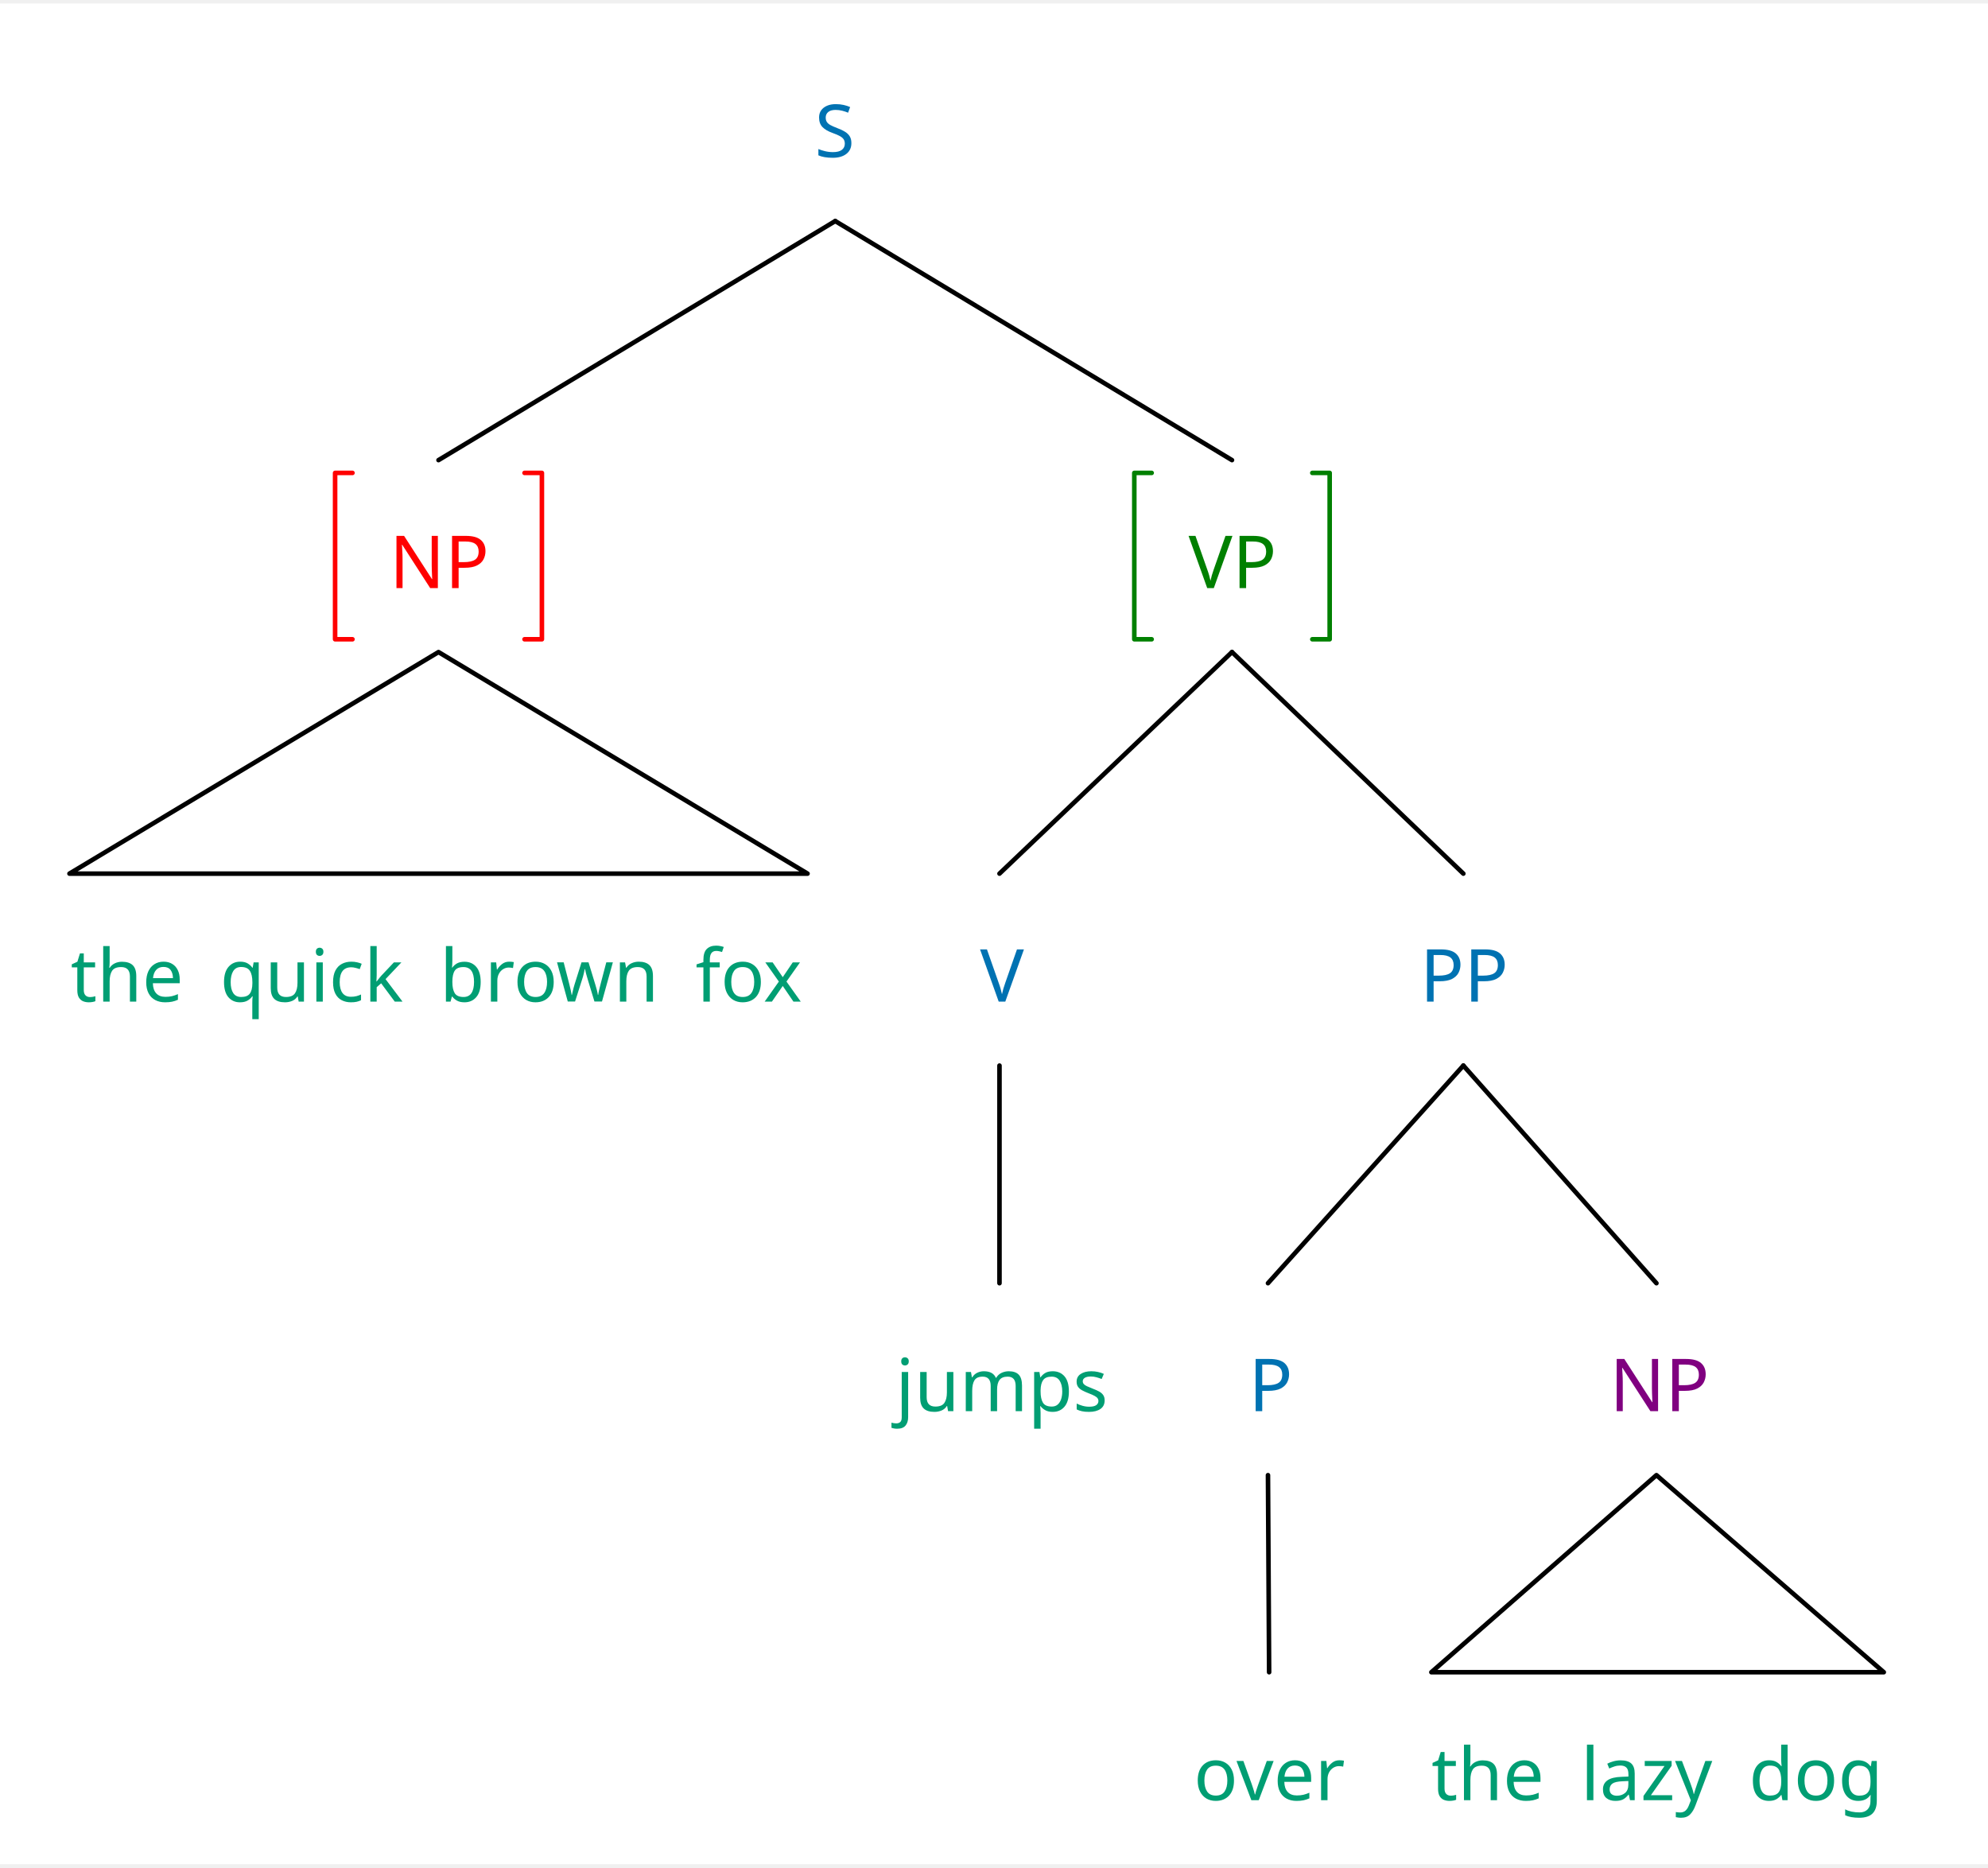
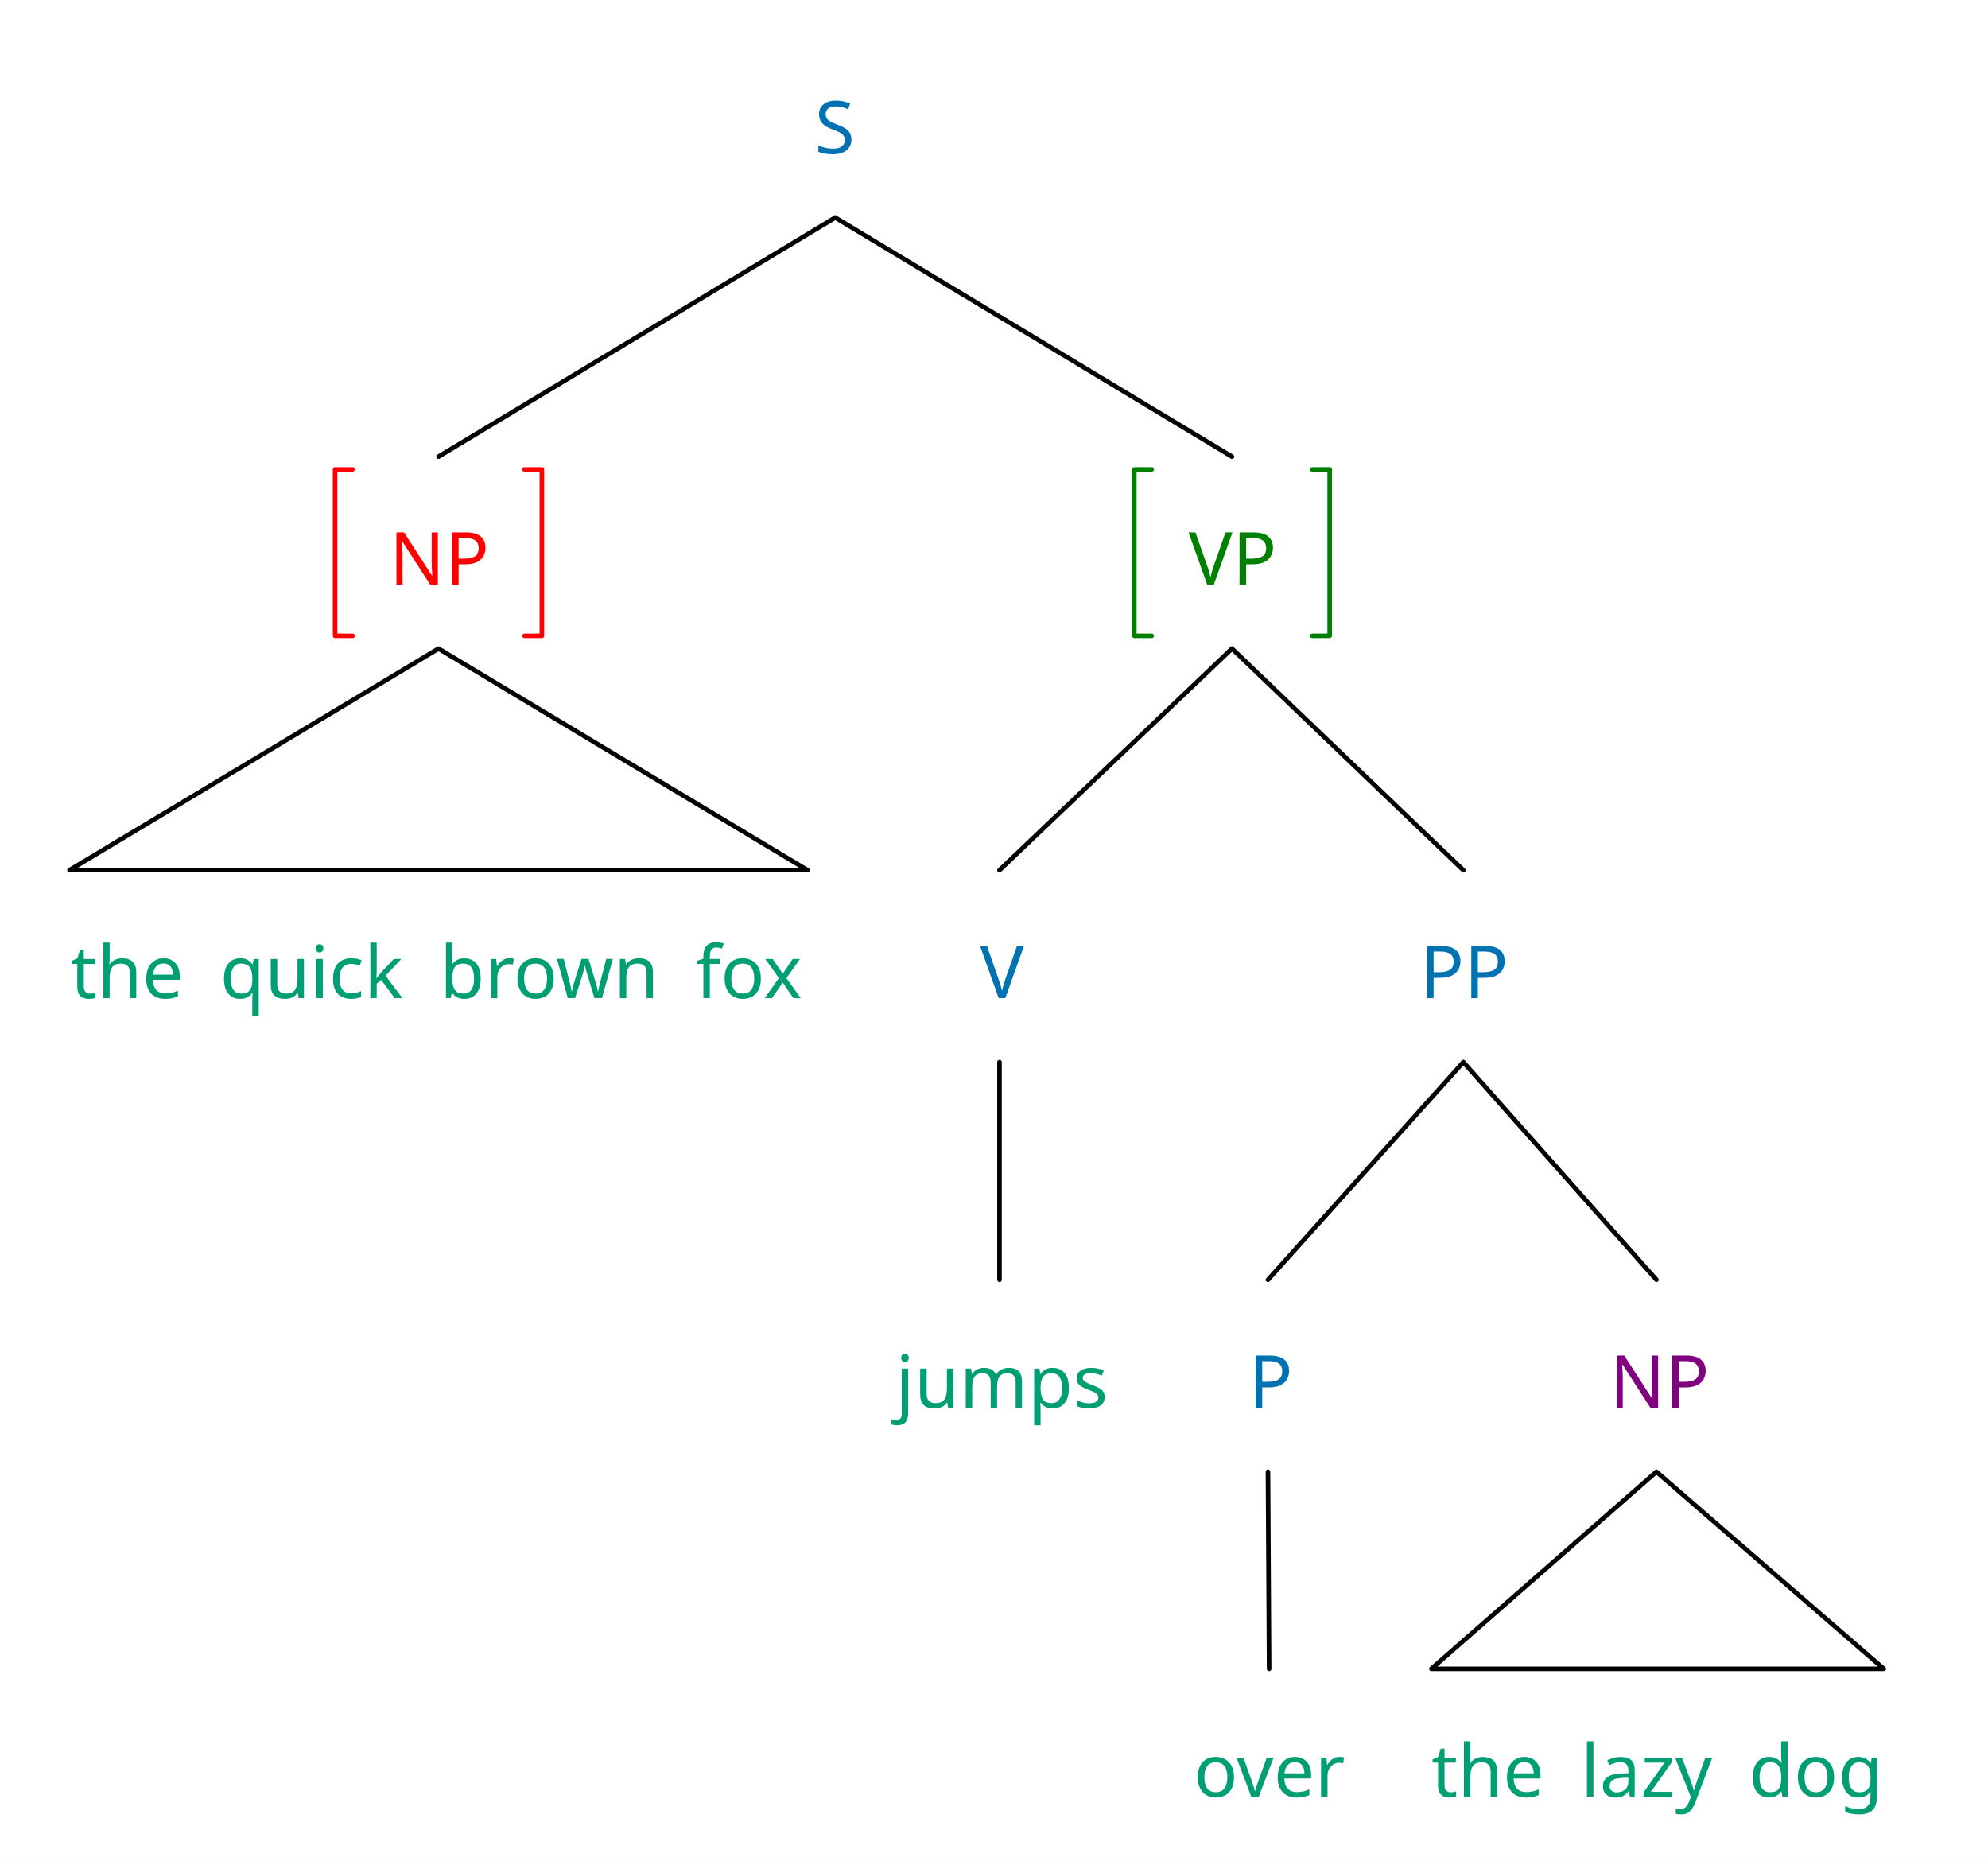
- <svg xmlns="http://www.w3.org/2000/svg" width="854.8" height="803.04" viewBox="-15.2, 0, 870.0, 814.24" version="1.1">
+ <svg xmlns="http://www.w3.org/2000/svg" width="870.0" height="814.24" viewBox="-15.2, 0, 870.0, 814.24" version="1.1">
  <defs>
    <marker id="arrow" markerUnits="userSpaceOnUse" viewBox="0 0 10 10" refX="10" refY="5" markerWidth="15.2" markerHeight="15.2" orient="auto">
      <path d="M 0 0 L 10 5 L 0 10" fill="#CC79A7" />
    </marker>
    <marker id="arrowBackward" markerUnits="userSpaceOnUse" viewBox="0 0 10 10" refX="5" refY="5" markerWidth="15.2" markerHeight="15.2" orient="auto">
      <path d="M 0 0 L 10 5 L 0 10 z" fill="#CC79A7" />
    </marker>
    <marker id="arrowForward" markerUnits="userSpaceOnUse" viewBox="0 0 10 10" refX="5" refY="5" markerWidth="15.2" markerHeight="15.2" orient="auto">
      <path d="M 10 0 L 0 5 L 10 10 z" fill="#CC79A7" />
    </marker>
    <marker id="arrowBothways" markerUnits="userSpaceOnUse" viewBox="0 0 30 10" refX="15" refY="5" markerWidth="45.6" markerHeight="15.2" orient="auto">
      <path d="M 0 5 L 10 0 L 10 5 L 20 5 L 20 0 L 30 5 L 20 10 L 20 5 L 10 5 L 10 10 z" fill="#CC79A7" />
    </marker>
    <pattern id="hatchBlack" x="10" y="10" width="10" height="10" patternUnits="userSpaceOnUse" patternTransform="rotate(45)">
      <line x1="0" y="0" x2="0" y2="10" stroke="black" stroke-width="4" />
    </pattern>
    <pattern id="hatchForNode" x="10" y="10" width="10" height="10" patternUnits="userSpaceOnUse" patternTransform="rotate(45)">
      <line x1="0" y="0" x2="0" y2="10" stroke="#0072B2" stroke-width="4" />
    </pattern>
    <pattern id="hatchForLeaf" x="10" y="10" width="10" height="10" patternUnits="userSpaceOnUse" patternTransform="rotate(45)">
      <line x1="0" y="0" x2="0" y2="10" stroke="#009E73" stroke-width="4" />
    </pattern>
  </defs>
-   <rect x="-15.2" y="0" width="870.0" height="814.24" stroke="none" fill="white" />"
- <text white-space="pre" alignment-baseline="text-top" style="fill: #0072B2; storoke-width: 0; font-size: 32px;" x="341.325" y="67.2">
+   <rect x="-15.2" y="0" width="870.0" height="814.24" stroke="none" fill="white" />
+   <text white-space="pre" alignment-baseline="text-top" style="fill: #0072B2; storoke-width: 0; font-size: 32px;" x="341.325" y="67.2">
    <tspan x="341.325" y="67.2" style="" text-decoration="" font-family="'Noto Sans', 'Noto Sans JP', 'Noto Sans CJK JP', 'Noto Sans Arabic', 'Noto Sans Hebrew', 'Noto Sans Devanagari', 'Noto Sans Thai', 'Noto Sans Khmer', 'Noto Sans Math', OpenMoji, 'OpenMoji Color', 'OpenMoji Black', 'Noto Emoji', sans-serif">S</tspan>
  </text>
  <text white-space="pre" alignment-baseline="text-top" style="fill: red; storoke-width: 0; font-size: 32px;" x="155.2" y="255.812">
    <tspan x="155.2" y="255.812" style="" text-decoration="" font-family="'Noto Sans', 'Noto Sans JP', 'Noto Sans CJK JP', 'Noto Sans Arabic', 'Noto Sans Hebrew', 'Noto Sans Devanagari', 'Noto Sans Thai', 'Noto Sans Khmer', 'Noto Sans Math', OpenMoji, 'OpenMoji Color', 'OpenMoji Black', 'Noto Emoji', sans-serif">NP</tspan>
  </text>
  <text white-space="pre" alignment-baseline="text-top" style="fill: #009E73; storoke-width: 0; font-size: 32px;" x="15.7" y="436.766">
    <tspan x="15.7" y="436.766" style="" text-decoration="" font-family="'Noto Sans', 'Noto Sans JP', 'Noto Sans CJK JP', 'Noto Sans Arabic', 'Noto Sans Hebrew', 'Noto Sans Devanagari', 'Noto Sans Thai', 'Noto Sans Khmer', 'Noto Sans Math', OpenMoji, 'OpenMoji Color', 'OpenMoji Black', 'Noto Emoji', sans-serif">the<tspan style="fill:none;">￭</tspan>quick<tspan style="fill:none;">￭</tspan>brown<tspan style="fill:none;">￭</tspan>fox</tspan>
  </text>
  <text white-space="pre" alignment-baseline="text-top" style="fill: green; storoke-width: 0; font-size: 32px;" x="504.95" y="255.812">
    <tspan x="504.95" y="255.812" style="" text-decoration="" font-family="'Noto Sans', 'Noto Sans JP', 'Noto Sans CJK JP', 'Noto Sans Arabic', 'Noto Sans Hebrew', 'Noto Sans Devanagari', 'Noto Sans Thai', 'Noto Sans Khmer', 'Noto Sans Math', OpenMoji, 'OpenMoji Color', 'OpenMoji Black', 'Noto Emoji', sans-serif">VP</tspan>
  </text>
  <text white-space="pre" alignment-baseline="text-top" style="fill: #0072B2; storoke-width: 0; font-size: 32px;" x="413.7" y="436.766">
    <tspan x="413.7" y="436.766" style="" text-decoration="" font-family="'Noto Sans', 'Noto Sans JP', 'Noto Sans CJK JP', 'Noto Sans Arabic', 'Noto Sans Hebrew', 'Noto Sans Devanagari', 'Noto Sans Thai', 'Noto Sans Khmer', 'Noto Sans Math', OpenMoji, 'OpenMoji Color', 'OpenMoji Black', 'Noto Emoji', sans-serif">V</tspan>
  </text>
  <text white-space="pre" alignment-baseline="text-top" style="fill: #009E73; storoke-width: 0; font-size: 32px;" x="376.7" y="616.0">
    <tspan x="376.7" y="616.0" style="" text-decoration="" font-family="'Noto Sans', 'Noto Sans JP', 'Noto Sans CJK JP', 'Noto Sans Arabic', 'Noto Sans Hebrew', 'Noto Sans Devanagari', 'Noto Sans Thai', 'Noto Sans Khmer', 'Noto Sans Math', OpenMoji, 'OpenMoji Color', 'OpenMoji Black', 'Noto Emoji', sans-serif">jumps</tspan>
  </text>
  <text white-space="pre" alignment-baseline="text-top" style="fill: #0072B2; storoke-width: 0; font-size: 32px;" x="606.2" y="436.766">
    <tspan x="606.2" y="436.766" style="" text-decoration="" font-family="'Noto Sans', 'Noto Sans JP', 'Noto Sans CJK JP', 'Noto Sans Arabic', 'Noto Sans Hebrew', 'Noto Sans Devanagari', 'Noto Sans Thai', 'Noto Sans Khmer', 'Noto Sans Math', OpenMoji, 'OpenMoji Color', 'OpenMoji Black', 'Noto Emoji', sans-serif">PP</tspan>
  </text>
  <text white-space="pre" alignment-baseline="text-top" style="fill: #0072B2; storoke-width: 0; font-size: 32px;" x="531.2" y="616.0">
    <tspan x="531.2" y="616.0" style="" text-decoration="" font-family="'Noto Sans', 'Noto Sans JP', 'Noto Sans CJK JP', 'Noto Sans Arabic', 'Noto Sans Hebrew', 'Noto Sans Devanagari', 'Noto Sans Thai', 'Noto Sans Khmer', 'Noto Sans Math', OpenMoji, 'OpenMoji Color', 'OpenMoji Black', 'Noto Emoji', sans-serif">P</tspan>
  </text>
  <text white-space="pre" alignment-baseline="text-top" style="fill: #009E73; storoke-width: 0; font-size: 32px;" x="507.2" y="786.24">
    <tspan x="507.2" y="786.24" style="" text-decoration="" font-family="'Noto Sans', 'Noto Sans JP', 'Noto Sans CJK JP', 'Noto Sans Arabic', 'Noto Sans Hebrew', 'Noto Sans Devanagari', 'Noto Sans Thai', 'Noto Sans Khmer', 'Noto Sans Math', OpenMoji, 'OpenMoji Color', 'OpenMoji Black', 'Noto Emoji', sans-serif">over</tspan>
  </text>
  <text white-space="pre" alignment-baseline="text-top" style="fill: purple; storoke-width: 0; font-size: 32px;" x="689.2" y="616.0">
    <tspan x="689.2" y="616.0" style="" text-decoration="" font-family="'Noto Sans', 'Noto Sans JP', 'Noto Sans CJK JP', 'Noto Sans Arabic', 'Noto Sans Hebrew', 'Noto Sans Devanagari', 'Noto Sans Thai', 'Noto Sans Khmer', 'Noto Sans Math', OpenMoji, 'OpenMoji Color', 'OpenMoji Black', 'Noto Emoji', sans-serif">NP</tspan>
  </text>
  <text white-space="pre" alignment-baseline="text-top" style="fill: #009E73; storoke-width: 0; font-size: 32px;" x="611.2" y="786.24">
    <tspan x="611.2" y="786.24" style="" text-decoration="" font-family="'Noto Sans', 'Noto Sans JP', 'Noto Sans CJK JP', 'Noto Sans Arabic', 'Noto Sans Hebrew', 'Noto Sans Devanagari', 'Noto Sans Thai', 'Noto Sans Khmer', 'Noto Sans Math', OpenMoji, 'OpenMoji Color', 'OpenMoji Black', 'Noto Emoji', sans-serif">the<tspan style="fill:none;">￭</tspan>lazy<tspan style="fill:none;">￭</tspan>dog</tspan>
  </text>
  <line style="fill: none; stroke:black; stroke-width:2; stroke-linejoin:round; stroke-linecap:round;" x1="176.7" y1="199.812" x2="350.325" y2="95.2" />
  <line style="fill: none; stroke:black; stroke-width:2; stroke-linejoin:round; stroke-linecap:round;" x1="523.95" y1="199.812" x2="350.325" y2="95.2" />
  <polygon style="fill: none; stroke: black; stroke-width:2; stroke-linejoin:round;stroke-linecap:round;" points="15.2 380.766 338.2 380.766 176.7 283.812" />
  <line style="fill: none; stroke:black; stroke-width:2; stroke-linejoin:round; stroke-linecap:round;" x1="422.2" y1="380.766" x2="523.95" y2="283.812" />
  <line style="fill: none; stroke:black; stroke-width:2; stroke-linejoin:round; stroke-linecap:round;" x1="625.2" y1="380.766" x2="523.95" y2="283.812" />
  <line style="fill: none; stroke:black; stroke-width:2; stroke-linejoin:round; stroke-linecap:round;" x1="422.2" y1="560.0" x2="422.2" y2="464.766" />
  <line style="fill: none; stroke:black; stroke-width:2; stroke-linejoin:round; stroke-linecap:round;" x1="539.7" y1="560.0" x2="625.2" y2="464.766" />
  <line style="fill: none; stroke:black; stroke-width:2; stroke-linejoin:round; stroke-linecap:round;" x1="709.7" y1="560.0" x2="625.2" y2="464.766" />
  <line style="fill: none; stroke:black; stroke-width:2; stroke-linejoin:round; stroke-linecap:round;" x1="540.2" y1="730.24" x2="539.7" y2="644.0" />
  <polygon style="fill: none; stroke: black; stroke-width:2; stroke-linejoin:round;stroke-linecap:round;" points="611.2 730.24 809.2 730.24 709.7 644.0" />
  <polyline style="stroke:red; stroke-width:2; fill:none; stroke-linejoin:round; stroke-linecap:round;" points="139.05,205.412 131.45,205.412 131.45,278.212 139.05,278.212" />
  <polyline style="stroke:red; stroke-width:2; fill:none; stroke-linejoin:round; stroke-linecap:round;" points="214.35,205.412 221.95,205.412 221.95,278.212 214.35,278.212" />
  <polyline style="stroke:green; stroke-width:2; fill:none; stroke-linejoin:round; stroke-linecap:round;" points="488.8,205.412 481.2,205.412 481.2,278.212 488.8,278.212" />
  <polyline style="stroke:green; stroke-width:2; fill:none; stroke-linejoin:round; stroke-linecap:round;" points="559.1,205.412 566.7,205.412 566.7,278.212 559.1,278.212" />
</svg>
